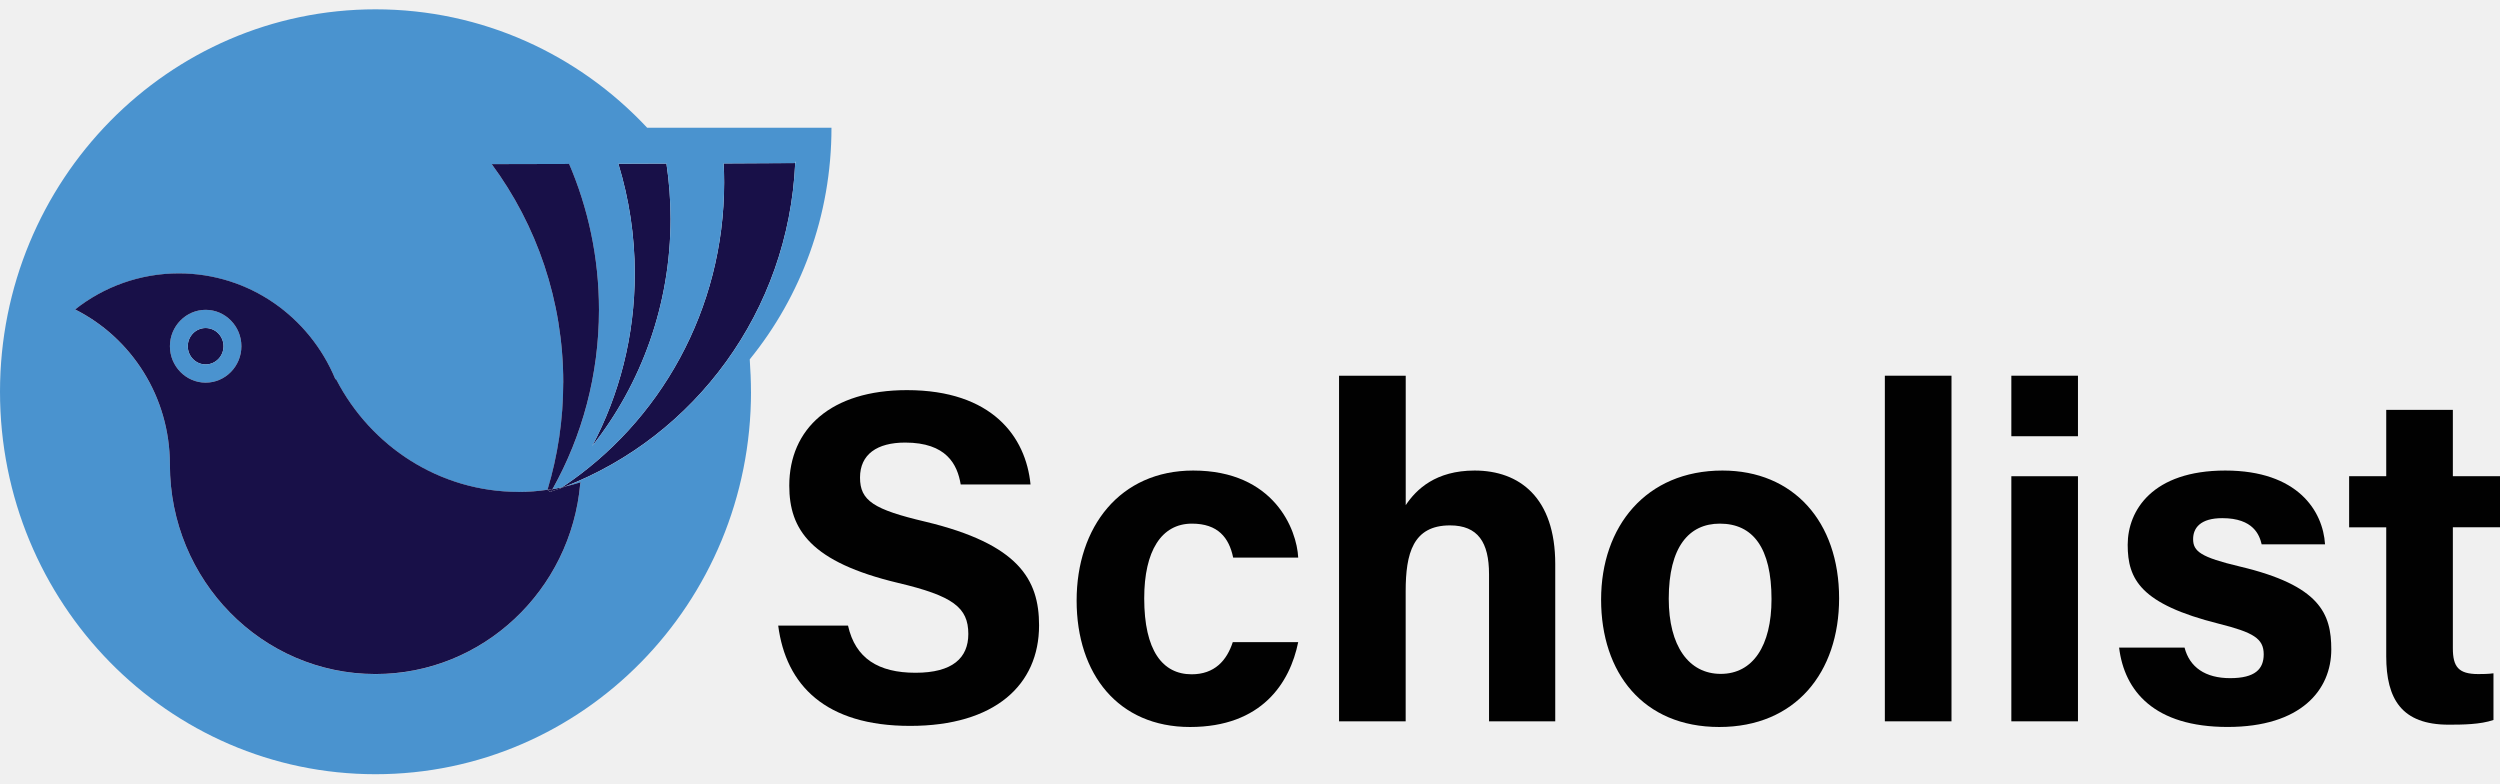
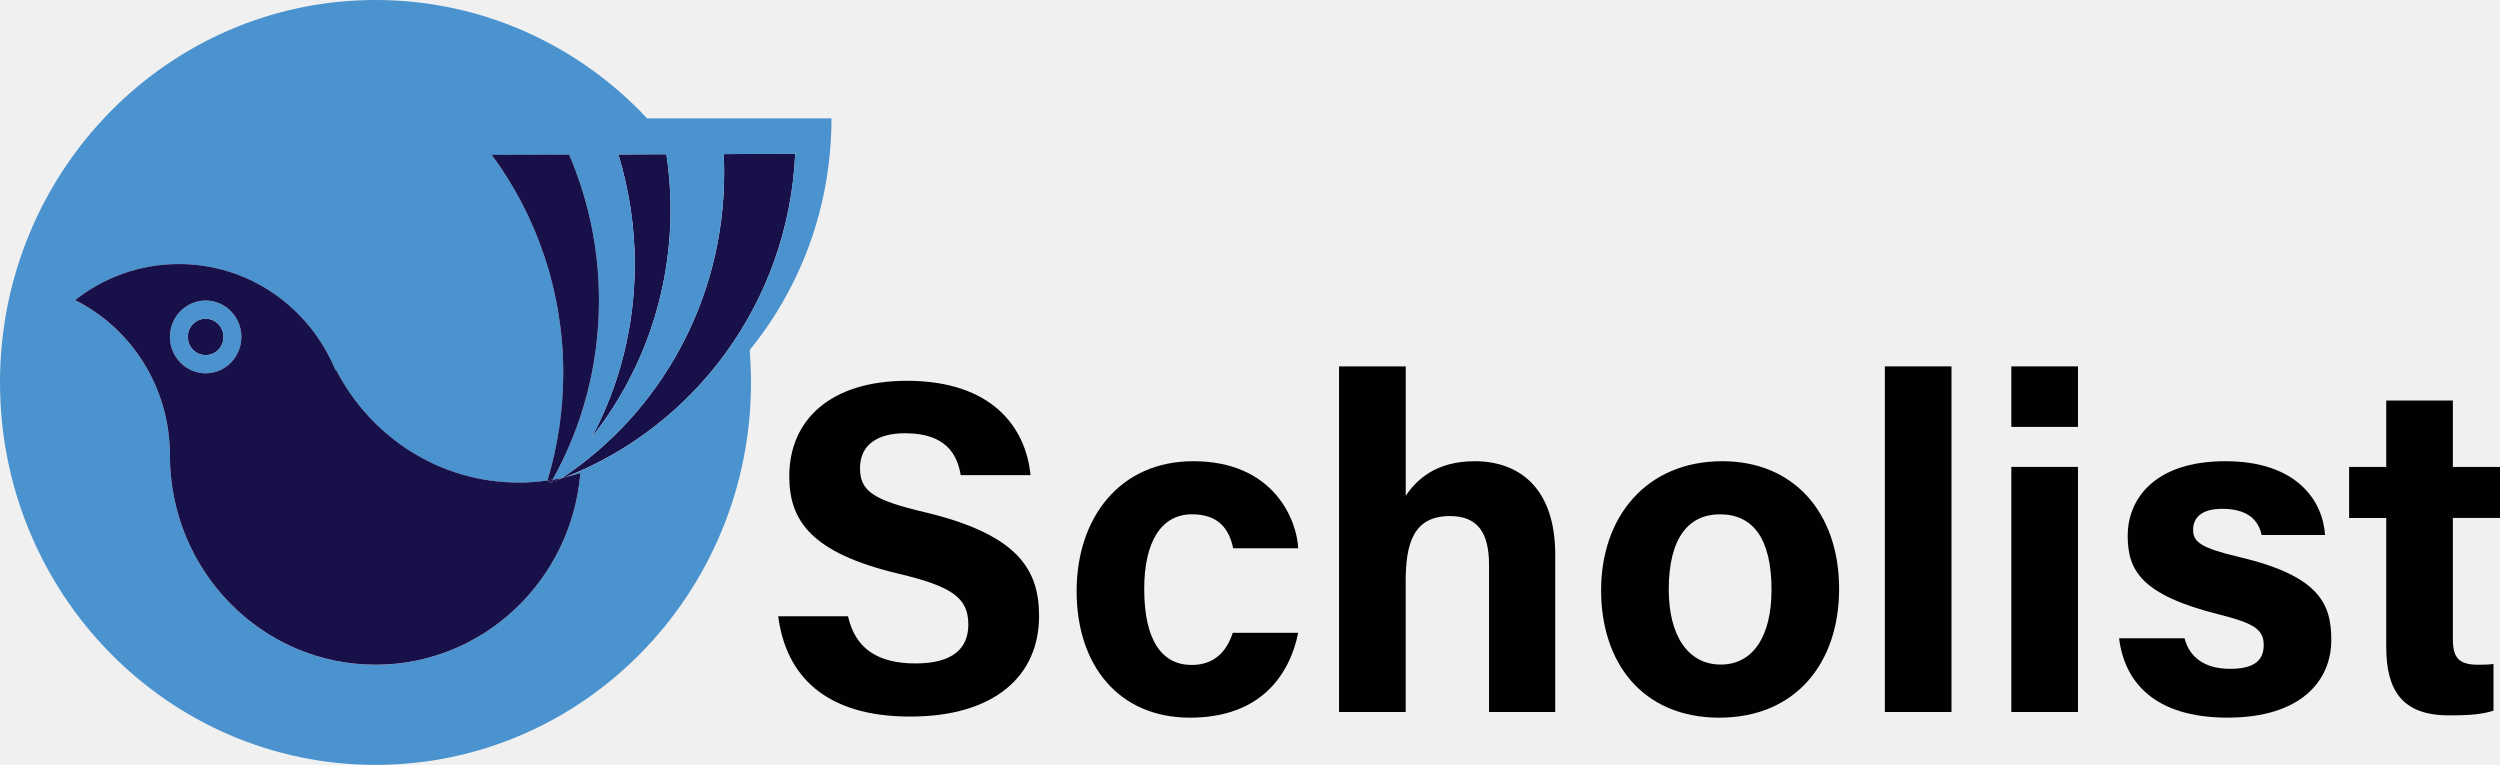
- <svg xmlns="http://www.w3.org/2000/svg" width="134" height="42" viewBox="0 0 134 42" fill="none">
-   <g clip-path="url(#clip0_1_3085)">
-     <path d="M30.067 26.163L29.98 26.222L30.009 26.183C30.029 26.173 30.047 26.163 30.067 26.163Z" fill="#181048" />
-     <path d="M30.268 26.085C30.201 26.113 30.133 26.134 30.067 26.163C30.095 26.142 30.125 26.134 30.143 26.103C30.191 26.103 30.23 26.093 30.268 26.083V26.085Z" fill="#181048" />
-     <path d="M30.143 26.105C30.123 26.134 30.095 26.144 30.067 26.165C30.047 26.165 30.029 26.175 30.009 26.185L30.057 26.126C30.085 26.126 30.115 26.116 30.143 26.105Z" fill="#181048" />
-     <path d="M29.625 26.201C29.77 26.191 29.912 26.163 30.057 26.124L30.009 26.183C29.856 26.242 29.711 26.289 29.559 26.338C29.587 26.289 29.607 26.251 29.625 26.201Z" fill="#181048" />
-     <path d="M29.348 26.251C29.444 26.24 29.53 26.23 29.625 26.201C29.605 26.251 29.587 26.289 29.559 26.338C29.53 26.349 29.51 26.359 29.482 26.367L29.348 26.261V26.251Z" fill="#181048" />
-     <path d="M35.942 11.725C35.942 16.343 34.369 20.59 31.734 23.918C33.2 21.165 34.024 18.002 34.024 14.655C34.024 12.626 33.716 10.672 33.162 8.837L33.142 8.777L35.721 8.767C35.866 9.733 35.942 10.719 35.942 11.725Z" fill="#181048" />
-     <path d="M42.623 8.738C42.267 16.684 37.236 23.39 30.268 26.085C30.23 26.095 30.191 26.105 30.143 26.105C35.376 22.621 38.816 16.607 38.816 9.774C38.816 9.432 38.806 9.09 38.788 8.759L42.623 8.738Z" fill="#181048" />
-     <path d="M35.942 11.725C35.942 10.721 35.866 9.735 35.721 8.767L33.142 8.777L33.162 8.837C33.718 10.672 34.024 12.623 34.024 14.655C34.024 18.004 33.2 21.167 31.734 23.918C34.369 20.59 35.942 16.343 35.942 11.725ZM40.254 20.999C40.254 32.322 31.246 41.498 20.128 41.498C9.011 41.498 0 32.322 0 20.999C0 9.675 9.011 0.5 20.128 0.5C25.851 0.5 31.025 2.93 34.687 6.846H44.567C44.567 11.562 42.928 15.884 40.186 19.262C40.224 19.839 40.252 20.414 40.252 20.999H40.254ZM26.357 8.798C28.763 12.059 30.191 16.11 30.191 20.512C30.191 22.513 29.894 24.436 29.348 26.253C28.84 26.33 28.321 26.369 27.795 26.369C23.559 26.369 19.879 23.929 18.029 20.357L17.971 20.318C16.591 16.989 13.361 14.657 9.585 14.657C7.496 14.657 5.56 15.379 4.027 16.59C7.036 18.104 9.107 21.257 9.107 24.907C9.107 31.105 14.042 36.132 20.128 36.132C25.879 36.132 30.603 31.641 31.101 25.921L31.121 25.854C30.844 25.942 30.555 26.019 30.268 26.089C37.236 23.395 42.267 16.689 42.623 8.743H42.651L42.631 8.626C42.631 8.665 42.631 8.704 42.621 8.743L38.786 8.763C38.806 9.094 38.814 9.436 38.814 9.778C38.814 16.611 35.373 22.623 30.141 26.109C30.113 26.12 30.083 26.13 30.055 26.13C29.91 26.169 29.767 26.197 29.623 26.208C31.204 23.376 32.105 20.097 32.105 16.613C32.105 13.802 31.521 11.136 30.477 8.726L30.497 8.794L26.357 8.804V8.798Z" fill="#4A93CF" />
-     <path d="M30.191 20.512C30.191 16.11 28.763 12.059 26.357 8.798L30.497 8.788L30.477 8.72C31.521 11.132 32.105 13.796 32.105 16.607C32.105 20.091 31.204 23.372 29.623 26.201C29.526 26.23 29.44 26.24 29.346 26.251C29.892 24.434 30.189 22.511 30.189 20.51L30.191 20.512Z" fill="#181048" />
-     <path d="M11.023 19.534C11.552 19.534 11.981 19.097 11.981 18.558C11.981 18.019 11.552 17.582 11.023 17.582C10.494 17.582 10.065 18.019 10.065 18.558C10.065 19.097 10.494 19.534 11.023 19.534Z" fill="#181048" />
-     <path d="M11.981 18.558C11.981 18.022 11.55 17.582 11.023 17.582C10.497 17.582 10.065 18.022 10.065 18.558C10.065 19.094 10.497 19.534 11.023 19.534C11.55 19.534 11.981 19.094 11.981 18.558ZM11.023 16.607C12.078 16.607 12.939 17.484 12.939 18.558C12.939 19.632 12.078 20.51 11.023 20.51C9.969 20.51 9.107 19.632 9.107 18.558C9.107 17.484 9.969 16.607 11.023 16.607Z" fill="#4A93CF" />
-     <path d="M12.939 18.558C12.939 17.484 12.078 16.607 11.023 16.607C9.969 16.607 9.107 17.484 9.107 18.558C9.107 19.632 9.969 20.51 11.023 20.51C12.078 20.51 12.939 19.632 12.939 18.558ZM27.795 26.367C28.321 26.367 28.84 26.328 29.348 26.251V26.261L29.482 26.367C29.51 26.357 29.53 26.347 29.559 26.338C29.711 26.289 29.856 26.24 30.009 26.183L29.98 26.222L30.067 26.163C30.133 26.134 30.201 26.113 30.268 26.085C30.555 26.017 30.842 25.938 31.121 25.85L31.101 25.917C30.603 31.637 25.879 36.128 20.128 36.128C14.042 36.128 9.107 31.101 9.107 24.902C9.107 21.251 7.036 18.098 4.027 16.586C5.56 15.375 7.496 14.653 9.585 14.653C13.361 14.653 16.591 16.985 17.971 20.314L18.029 20.352C19.879 23.924 23.559 26.365 27.795 26.365V26.367Z" fill="#181048" />
-     <path d="M45.454 33.534C45.846 35.291 47.083 36.06 49.072 36.06C51.06 36.06 51.902 35.262 51.902 33.982C51.902 32.558 51.075 31.94 48.136 31.244C43.462 30.127 42.305 28.395 42.305 26.032C42.305 22.981 44.544 20.911 48.612 20.911C53.173 20.911 54.989 23.409 55.236 25.968H51.494C51.316 24.892 50.731 23.722 48.516 23.722C47.007 23.722 46.097 24.356 46.097 25.598C46.097 26.84 46.826 27.308 49.602 27.963C54.6 29.162 55.694 31.056 55.694 33.521C55.694 36.717 53.32 38.908 48.781 38.908C44.241 38.908 42.124 36.721 41.712 33.532H45.454V33.534Z" fill="#010101" />
-     <path d="M69.584 34.417C69.14 36.606 67.627 38.967 63.785 38.967C59.943 38.967 57.707 36.138 57.707 32.19C57.707 28.241 60.031 25.221 63.956 25.221C68.304 25.221 69.513 28.399 69.584 29.886H66.097C65.876 28.816 65.281 28.067 63.887 28.067C62.254 28.067 61.33 29.524 61.33 32.071C61.33 34.867 62.309 36.142 63.873 36.142C65.101 36.142 65.757 35.404 66.077 34.417H69.586H69.584Z" fill="#010101" />
-     <path d="M75.347 20.138V27.077C75.913 26.226 76.957 25.221 79.04 25.221C81.445 25.221 83.361 26.672 83.361 30.234V38.663H79.812V30.778C79.812 29.07 79.217 28.161 77.719 28.161C75.734 28.161 75.344 29.665 75.344 31.692V38.663H71.773V20.138H75.347Z" fill="#010101" />
-     <path d="M98.576 32.069C98.576 36.044 96.24 38.967 92.154 38.967C88.069 38.967 85.819 36.06 85.819 32.138C85.819 28.217 88.226 25.221 92.323 25.221C96.12 25.221 98.576 27.951 98.576 32.069ZM89.445 32.093C89.445 34.622 90.513 36.12 92.233 36.12C93.952 36.12 94.953 34.62 94.953 32.116C94.953 29.366 93.962 28.067 92.183 28.067C90.525 28.067 89.445 29.317 89.445 32.093Z" fill="#010101" />
-     <path d="M101.028 38.663V20.138H104.6V38.663H101.028Z" fill="#010101" />
-     <path d="M107.808 20.138H111.379V23.382H107.808V20.138ZM107.808 25.526H111.379V38.663H107.808V25.526Z" fill="#010101" />
-     <path d="M117.093 34.714C117.362 35.761 118.202 36.349 119.536 36.349C120.869 36.349 121.335 35.866 121.335 35.07C121.335 34.227 120.781 33.896 118.933 33.433C114.731 32.378 114.044 31.054 114.044 29.201C114.044 27.347 115.384 25.221 119.275 25.221C123.165 25.221 124.511 27.396 124.622 29.176H121.225C121.111 28.691 120.793 27.773 119.114 27.773C117.933 27.773 117.551 28.305 117.551 28.896C117.551 29.55 117.951 29.866 120.046 30.363C124.348 31.381 124.957 32.885 124.957 34.81C124.957 36.985 123.332 38.965 119.399 38.965C115.466 38.965 113.867 37.04 113.584 34.712H117.093V34.714Z" fill="#010101" />
-     <path d="M125.913 25.526H127.902V21.969H131.473V25.526H134V28.262H131.473V34.745C131.473 35.741 131.772 36.13 132.837 36.13C133.036 36.13 133.383 36.128 133.65 36.089V38.591C132.941 38.836 131.971 38.843 131.25 38.843C128.733 38.843 127.902 37.472 127.902 35.174V28.264H125.913V25.526Z" fill="#010101" />
+ <svg xmlns="http://www.w3.org/2000/svg" width="134" height="41" viewBox="0 0 134 41" fill="none">
+   <g clip-path="url(#clip0_1_821)">
+     <path d="M30.067 25.663L29.98 25.722L30.009 25.683C30.029 25.673 30.047 25.663 30.067 25.663Z" fill="#181048" />
+     <path d="M30.268 25.585C30.201 25.613 30.133 25.634 30.067 25.663C30.095 25.642 30.125 25.634 30.143 25.603C30.191 25.603 30.23 25.593 30.268 25.583V25.585Z" fill="#181048" />
+     <path d="M30.143 25.605C30.123 25.634 30.095 25.644 30.067 25.665C30.047 25.665 30.029 25.675 30.009 25.685L30.057 25.626C30.085 25.626 30.115 25.616 30.143 25.605Z" fill="#181048" />
+     <path d="M29.625 25.701C29.77 25.691 29.912 25.663 30.057 25.624L30.009 25.683C29.856 25.742 29.711 25.789 29.559 25.838C29.587 25.789 29.607 25.751 29.625 25.701Z" fill="#181048" />
+     <path d="M29.348 25.751C29.444 25.74 29.53 25.73 29.625 25.701C29.605 25.751 29.587 25.789 29.559 25.838C29.53 25.849 29.51 25.859 29.482 25.867L29.348 25.761V25.751Z" fill="#181048" />
+     <path d="M35.942 11.225C35.942 15.843 34.369 20.09 31.734 23.418C33.2 20.665 34.024 17.502 34.024 14.155C34.024 12.126 33.716 10.172 33.162 8.337L33.142 8.277L35.721 8.267C35.866 9.233 35.942 10.219 35.942 11.225Z" fill="#181048" />
+     <path d="M42.623 8.238C42.267 16.184 37.236 22.89 30.268 25.585C30.23 25.595 30.191 25.605 30.143 25.605C35.376 22.121 38.816 16.107 38.816 9.274C38.816 8.932 38.806 8.59 38.788 8.259L42.623 8.238Z" fill="#181048" />
+     <path d="M35.942 11.225C35.942 10.221 35.866 9.235 35.721 8.267L33.142 8.277L33.162 8.337C33.718 10.172 34.024 12.123 34.024 14.155C34.024 17.504 33.2 20.667 31.734 23.418C34.369 20.09 35.942 15.843 35.942 11.225ZM40.254 20.499C40.254 31.823 31.246 40.998 20.128 40.998C9.011 40.998 0 31.823 0 20.499C0 9.175 9.011 0 20.128 0C25.851 0 31.025 2.43 34.687 6.346H44.567C44.567 11.062 42.928 15.384 40.186 18.762C40.224 19.339 40.252 19.914 40.252 20.499H40.254ZM26.357 8.298C28.763 11.559 30.191 15.61 30.191 20.012C30.191 22.013 29.894 23.936 29.348 25.753C28.84 25.83 28.321 25.869 27.795 25.869C23.559 25.869 19.879 23.429 18.029 19.857L17.971 19.818C16.591 16.489 13.361 14.157 9.585 14.157C7.496 14.157 5.56 14.879 4.027 16.09C7.036 17.604 9.107 20.757 9.107 24.407C9.107 30.605 14.042 35.632 20.128 35.632C25.879 35.632 30.603 31.141 31.101 25.421L31.121 25.354C30.844 25.442 30.555 25.519 30.268 25.589C37.236 22.895 42.267 16.189 42.623 8.243H42.651L42.631 8.126C42.631 8.165 42.631 8.204 42.621 8.243L38.786 8.263C38.806 8.594 38.814 8.936 38.814 9.278C38.814 16.111 35.373 22.123 30.141 25.609C30.113 25.62 30.083 25.63 30.055 25.63C29.91 25.669 29.767 25.697 29.623 25.708C31.204 22.876 32.105 19.597 32.105 16.113C32.105 13.302 31.521 10.636 30.477 8.226L30.497 8.294L26.357 8.304V8.298Z" fill="#4A93CF" />
+     <path d="M30.191 20.012C30.191 15.61 28.763 11.559 26.357 8.298L30.497 8.288L30.477 8.22C31.521 10.632 32.105 13.296 32.105 16.107C32.105 19.591 31.204 22.872 29.623 25.701C29.526 25.73 29.44 25.74 29.346 25.751C29.892 23.934 30.189 22.011 30.189 20.01L30.191 20.012Z" fill="#181048" />
+     <path d="M11.023 19.034C11.552 19.034 11.981 18.597 11.981 18.058C11.981 17.519 11.552 17.082 11.023 17.082C10.494 17.082 10.065 17.519 10.065 18.058C10.065 18.597 10.494 19.034 11.023 19.034Z" fill="#181048" />
+     <path d="M11.981 18.058C11.981 17.522 11.55 17.082 11.023 17.082C10.497 17.082 10.065 17.522 10.065 18.058C10.065 18.594 10.497 19.034 11.023 19.034C11.55 19.034 11.981 18.594 11.981 18.058ZM11.023 16.107C12.078 16.107 12.939 16.984 12.939 18.058C12.939 19.132 12.078 20.01 11.023 20.01C9.969 20.01 9.107 19.132 9.107 18.058C9.107 16.984 9.969 16.107 11.023 16.107Z" fill="#4A93CF" />
+     <path d="M12.939 18.058C12.939 16.984 12.078 16.107 11.023 16.107C9.969 16.107 9.107 16.984 9.107 18.058C9.107 19.132 9.969 20.01 11.023 20.01C12.078 20.01 12.939 19.132 12.939 18.058ZM27.795 25.867C28.321 25.867 28.84 25.828 29.348 25.751V25.761L29.482 25.867C29.51 25.857 29.53 25.847 29.559 25.838C29.711 25.789 29.856 25.74 30.009 25.683L29.98 25.722L30.067 25.663C30.133 25.634 30.201 25.613 30.268 25.585C30.555 25.517 30.842 25.438 31.121 25.35L31.101 25.417C30.603 31.137 25.879 35.628 20.128 35.628C14.042 35.628 9.107 30.601 9.107 24.402C9.107 20.751 7.036 17.598 4.027 16.086C5.56 14.875 7.496 14.153 9.585 14.153C13.361 14.153 16.591 16.485 17.971 19.814L18.029 19.852C19.879 23.424 23.559 25.865 27.795 25.865V25.867Z" fill="#181048" />
+     <path d="M45.454 33.034C45.846 34.791 47.083 35.56 49.072 35.56C51.06 35.56 51.902 34.762 51.902 33.482C51.902 32.058 51.075 31.44 48.136 30.744C43.462 29.627 42.305 27.895 42.305 25.532C42.305 22.481 44.544 20.411 48.612 20.411C53.173 20.411 54.989 22.909 55.236 25.468H51.494C51.316 24.392 50.731 23.222 48.516 23.222C47.007 23.222 46.097 23.856 46.097 25.098C46.097 26.34 46.826 26.808 49.602 27.463C54.6 28.662 55.694 30.556 55.694 33.021C55.694 36.217 53.32 38.408 48.781 38.408C44.241 38.408 42.124 36.221 41.712 33.032H45.454V33.034Z" fill="#010101" />
+     <path d="M69.584 33.917C69.14 36.106 67.627 38.467 63.785 38.467C59.943 38.467 57.707 35.638 57.707 31.689C57.707 27.741 60.031 24.721 63.956 24.721C68.304 24.721 69.513 27.899 69.584 29.386H66.097C65.876 28.316 65.281 27.567 63.887 27.567C62.254 27.567 61.33 29.024 61.33 31.571C61.33 34.367 62.309 35.642 63.873 35.642C65.101 35.642 65.757 34.904 66.077 33.917H69.586H69.584Z" fill="#010101" />
+     <path d="M75.347 19.638V26.577C75.913 25.726 76.957 24.721 79.04 24.721C81.445 24.721 83.361 26.172 83.361 29.734V38.163H79.812V30.278C79.812 28.57 79.217 27.661 77.719 27.661C75.734 27.661 75.344 29.165 75.344 31.192V38.163H71.773V19.638H75.347Z" fill="#010101" />
+     <path d="M98.576 31.569C98.576 35.544 96.24 38.467 92.154 38.467C88.069 38.467 85.819 35.56 85.819 31.638C85.819 27.717 88.226 24.721 92.323 24.721C96.12 24.721 98.576 27.451 98.576 31.569ZM89.445 31.593C89.445 34.122 90.513 35.62 92.233 35.62C93.952 35.62 94.953 34.12 94.953 31.616C94.953 28.866 93.962 27.567 92.183 27.567C90.525 27.567 89.445 28.817 89.445 31.593Z" fill="#010101" />
+     <path d="M101.028 38.163V19.638H104.6V38.163H101.028Z" fill="#010101" />
+     <path d="M107.808 19.638H111.379V22.882H107.808V19.638ZM107.808 25.026H111.379V38.163H107.808V25.026Z" fill="#010101" />
+     <path d="M117.093 34.214C117.362 35.261 118.202 35.849 119.536 35.849C120.869 35.849 121.335 35.366 121.335 34.57C121.335 33.727 120.781 33.396 118.933 32.933C114.731 31.878 114.044 30.554 114.044 28.701C114.044 26.847 115.384 24.721 119.275 24.721C123.165 24.721 124.511 26.896 124.622 28.676H121.225C121.111 28.191 120.793 27.273 119.114 27.273C117.933 27.273 117.551 27.805 117.551 28.396C117.551 29.05 117.951 29.366 120.046 29.863C124.348 30.881 124.957 32.385 124.957 34.31C124.957 36.485 123.332 38.465 119.399 38.465C115.466 38.465 113.867 36.54 113.584 34.212H117.093V34.214Z" fill="#010101" />
+     <path d="M125.913 25.026H127.902V21.469H131.473V25.026H134V27.762H131.473V34.245C131.473 35.241 131.772 35.63 132.837 35.63C133.036 35.63 133.383 35.628 133.65 35.589V38.091C132.941 38.336 131.971 38.343 131.25 38.343C128.733 38.343 127.902 36.972 127.902 34.674V27.764H125.913V25.026Z" fill="#010101" />
  </g>
  <defs>
-     <clipPath id="clip0_1_3085">
-       <rect width="134" height="41" fill="white" transform="translate(0 0.5)" />
+     <clipPath id="clip0_1_821">
+       <rect width="134" height="41" fill="white" />
    </clipPath>
  </defs>
</svg>
